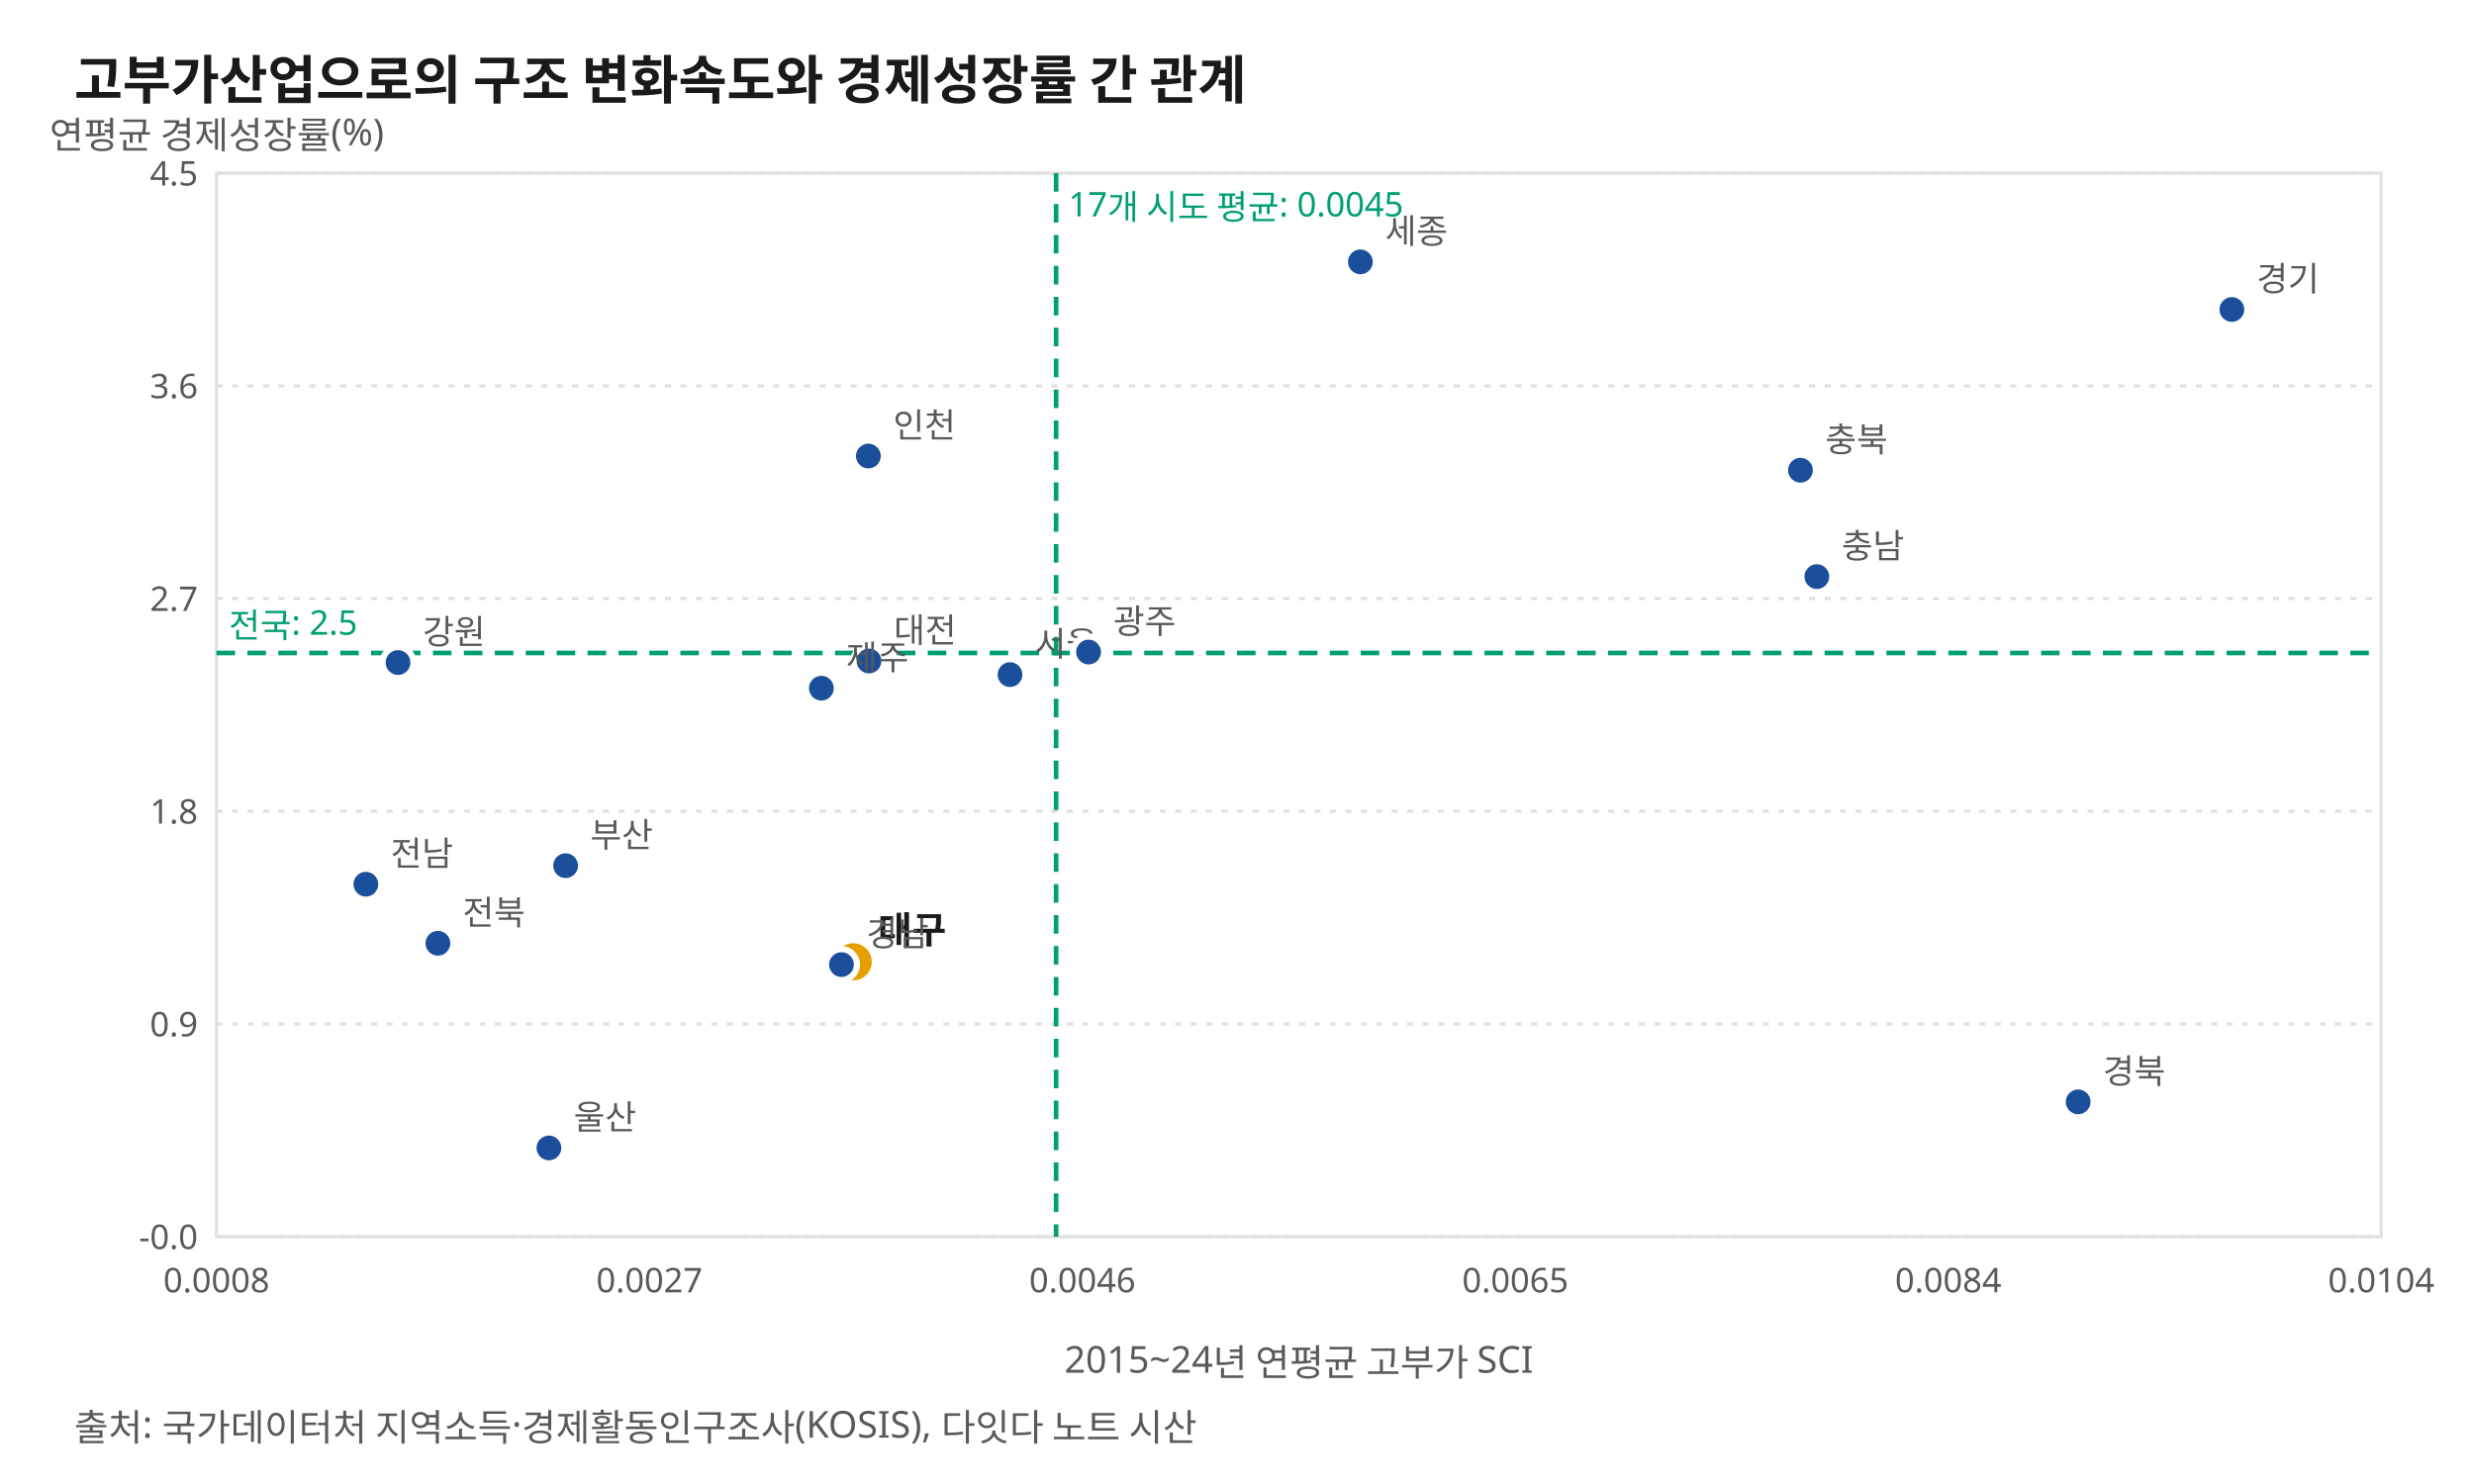
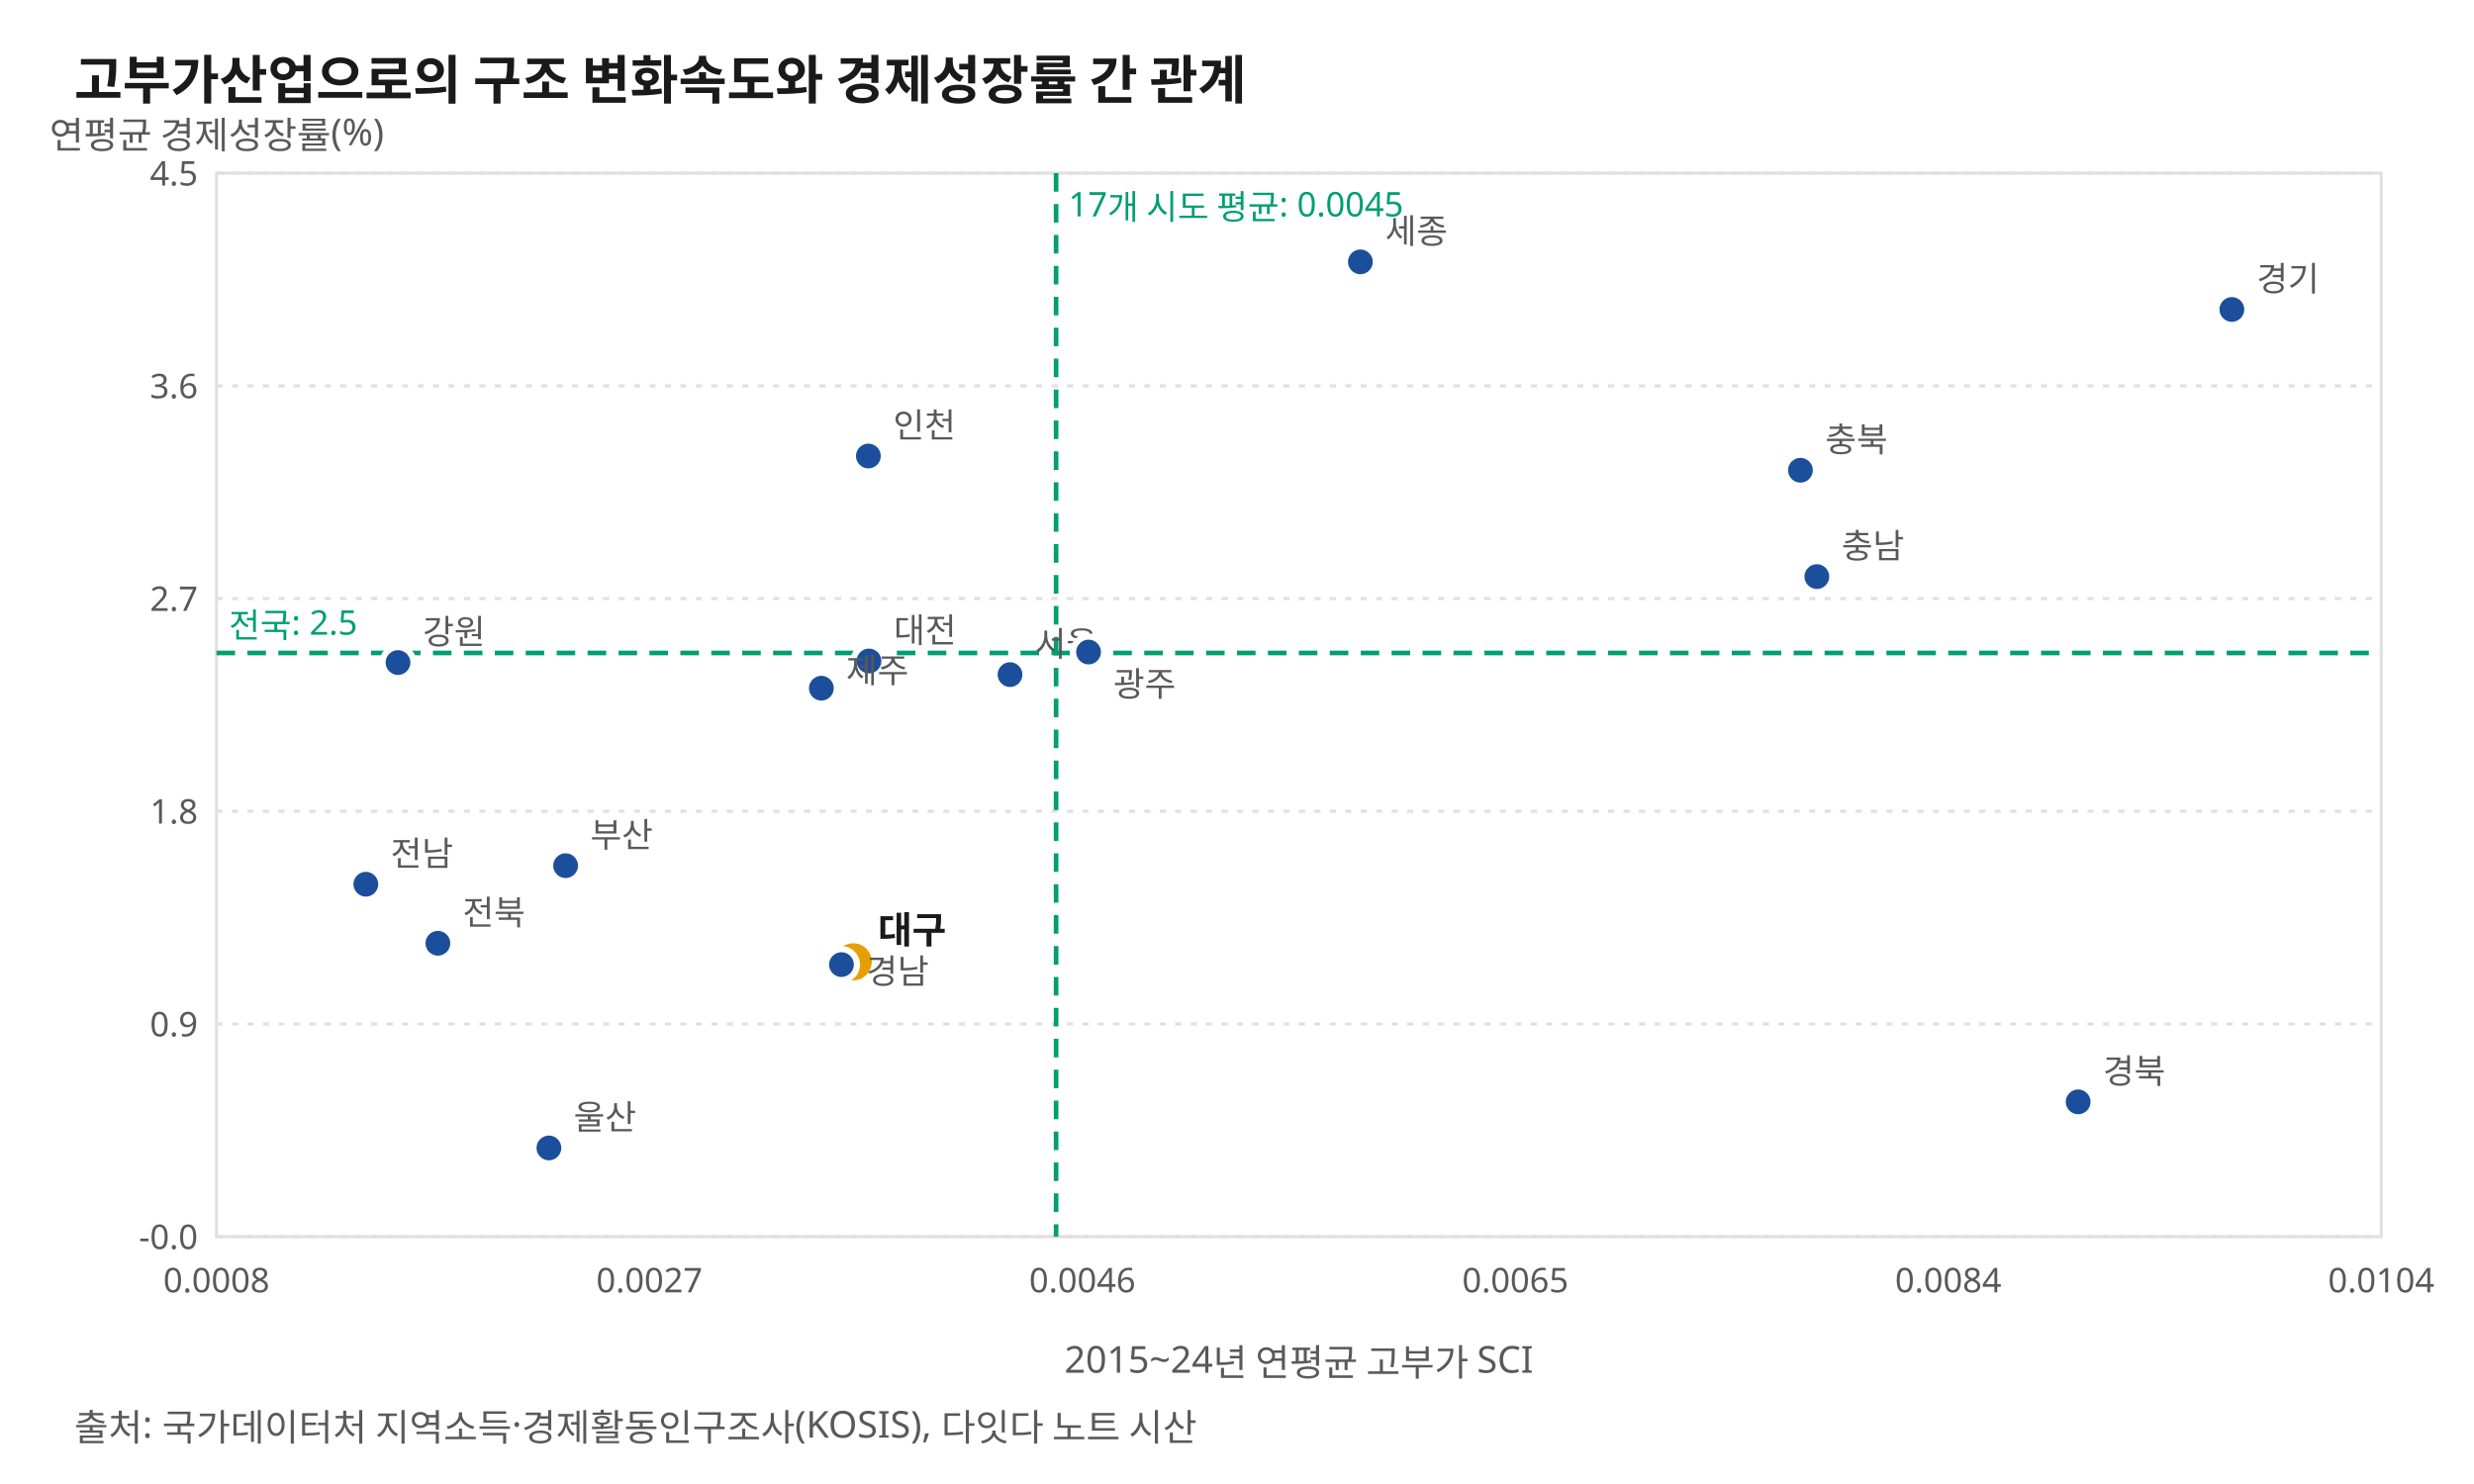
<svg xmlns="http://www.w3.org/2000/svg" width="800" height="480" viewBox="0 0 800 480" role="img" aria-label="고부가산업으로의 구조 변화속도와 경제성장률 간 관계">
  <rect width="800" height="480" fill="#ffffff" />
  <text x="24.0" y="32.0" font-size="17" fill="#1a1a1a" text-anchor="start" font-weight="700" font-family="'Pretendard Variable',Pretendard,'Malgun Gothic','Apple SD Gothic Neo',sans-serif">고부가산업으로의 구조 변화속도와 경제성장률 간 관계</text>
  <rect x="70" y="56" width="700" height="344" fill="none" stroke="#e0e0e0" />
  <text x="70.0" y="418.0" font-size="11" fill="#595959" text-anchor="middle" font-weight="400" font-family="'Pretendard Variable',Pretendard,'Malgun Gothic','Apple SD Gothic Neo',sans-serif">0.0008</text>
  <text x="64.0" y="404.0" font-size="11" fill="#595959" text-anchor="end" font-weight="400" font-family="'Pretendard Variable',Pretendard,'Malgun Gothic','Apple SD Gothic Neo',sans-serif">-0.0</text>
  <line x1="70" y1="400.0" x2="770" y2="400.0" stroke="#e0e0e0" stroke-dasharray="2,3" />
  <text x="210.0" y="418.0" font-size="11" fill="#595959" text-anchor="middle" font-weight="400" font-family="'Pretendard Variable',Pretendard,'Malgun Gothic','Apple SD Gothic Neo',sans-serif">0.0027</text>
  <text x="64.0" y="335.2" font-size="11" fill="#595959" text-anchor="end" font-weight="400" font-family="'Pretendard Variable',Pretendard,'Malgun Gothic','Apple SD Gothic Neo',sans-serif">0.9</text>
  <line x1="70" y1="331.2" x2="770" y2="331.2" stroke="#e0e0e0" stroke-dasharray="2,3" />
  <text x="350.0" y="418.0" font-size="11" fill="#595959" text-anchor="middle" font-weight="400" font-family="'Pretendard Variable',Pretendard,'Malgun Gothic','Apple SD Gothic Neo',sans-serif">0.0046</text>
  <text x="64.0" y="266.4" font-size="11" fill="#595959" text-anchor="end" font-weight="400" font-family="'Pretendard Variable',Pretendard,'Malgun Gothic','Apple SD Gothic Neo',sans-serif">1.8</text>
  <line x1="70" y1="262.4" x2="770" y2="262.4" stroke="#e0e0e0" stroke-dasharray="2,3" />
  <text x="490.0" y="418.0" font-size="11" fill="#595959" text-anchor="middle" font-weight="400" font-family="'Pretendard Variable',Pretendard,'Malgun Gothic','Apple SD Gothic Neo',sans-serif">0.0065</text>
  <text x="64.0" y="197.6" font-size="11" fill="#595959" text-anchor="end" font-weight="400" font-family="'Pretendard Variable',Pretendard,'Malgun Gothic','Apple SD Gothic Neo',sans-serif">2.7</text>
  <line x1="70" y1="193.6" x2="770" y2="193.6" stroke="#e0e0e0" stroke-dasharray="2,3" />
  <text x="630.0" y="418.0" font-size="11" fill="#595959" text-anchor="middle" font-weight="400" font-family="'Pretendard Variable',Pretendard,'Malgun Gothic','Apple SD Gothic Neo',sans-serif">0.0084</text>
  <text x="64.0" y="128.8" font-size="11" fill="#595959" text-anchor="end" font-weight="400" font-family="'Pretendard Variable',Pretendard,'Malgun Gothic','Apple SD Gothic Neo',sans-serif">3.6</text>
  <line x1="70" y1="124.8" x2="770" y2="124.8" stroke="#e0e0e0" stroke-dasharray="2,3" />
  <text x="770.0" y="418.0" font-size="11" fill="#595959" text-anchor="middle" font-weight="400" font-family="'Pretendard Variable',Pretendard,'Malgun Gothic','Apple SD Gothic Neo',sans-serif">0.0104</text>
  <text x="64.0" y="60.0" font-size="11" fill="#595959" text-anchor="end" font-weight="400" font-family="'Pretendard Variable',Pretendard,'Malgun Gothic','Apple SD Gothic Neo',sans-serif">4.5</text>
  <line x1="70" y1="56.0" x2="770" y2="56.0" stroke="#e0e0e0" stroke-dasharray="2,3" />
  <line x1="341.5" y1="56" x2="341.5" y2="400" stroke="#009E73" stroke-width="1.5" stroke-dasharray="6,4" />
  <text x="345.5" y="70.0" font-size="11" fill="#009E73" text-anchor="start" font-weight="400" font-family="'Pretendard Variable',Pretendard,'Malgun Gothic','Apple SD Gothic Neo',sans-serif">17개 시도 평균: 0.0045</text>
  <line x1="70" y1="211.2" x2="770" y2="211.2" stroke="#009E73" stroke-width="1.5" stroke-dasharray="6,4" />
  <text x="74.0" y="206.2" font-size="11" fill="#009E73" text-anchor="start" font-weight="400" font-family="'Pretendard Variable',Pretendard,'Malgun Gothic','Apple SD Gothic Neo',sans-serif">전국: 2.5</text>
  <circle cx="326.6" cy="218.2" r="5" fill="#1B4F9B" stroke="#ffffff" stroke-width="2" />
  <text x="334.6" y="212.2" font-size="11" fill="#595959" text-anchor="start" font-weight="400" font-family="'Pretendard Variable',Pretendard,'Malgun Gothic','Apple SD Gothic Neo',sans-serif">서울</text>
  <circle cx="182.9" cy="280.0" r="5" fill="#1B4F9B" stroke="#ffffff" stroke-width="2" />
  <text x="190.9" y="274.0" font-size="11" fill="#595959" text-anchor="start" font-weight="400" font-family="'Pretendard Variable',Pretendard,'Malgun Gothic','Apple SD Gothic Neo',sans-serif">부산</text>
  <circle cx="275.9" cy="311.1" r="7" fill="#E69F00" stroke="#ffffff" stroke-width="2" />
  <text x="283.9" y="305.1" font-size="12" fill="#1a1a1a" text-anchor="start" font-weight="700" font-family="'Pretendard Variable',Pretendard,'Malgun Gothic','Apple SD Gothic Neo',sans-serif">대구</text>
  <circle cx="280.8" cy="147.5" r="5" fill="#1B4F9B" stroke="#ffffff" stroke-width="2" />
  <text x="288.8" y="141.5" font-size="11" fill="#595959" text-anchor="start" font-weight="400" font-family="'Pretendard Variable',Pretendard,'Malgun Gothic','Apple SD Gothic Neo',sans-serif">인천</text>
  <circle cx="352.0" cy="210.9" r="5" fill="#1B4F9B" stroke="#ffffff" stroke-width="2" />
-   <text x="360.0" y="204.9" font-size="11" fill="#595959" text-anchor="start" font-weight="400" font-family="'Pretendard Variable',Pretendard,'Malgun Gothic','Apple SD Gothic Neo',sans-serif">광주</text>
+   <text x="360.0" y="225.2" font-size="11" fill="#595959" text-anchor="start" font-weight="400" font-family="'Pretendard Variable',Pretendard,'Malgun Gothic','Apple SD Gothic Neo',sans-serif">광주</text>
  <circle cx="281.0" cy="213.8" r="5" fill="#1B4F9B" stroke="#ffffff" stroke-width="2" />
  <text x="289.0" y="207.8" font-size="11" fill="#595959" text-anchor="start" font-weight="400" font-family="'Pretendard Variable',Pretendard,'Malgun Gothic','Apple SD Gothic Neo',sans-serif">대전</text>
  <circle cx="177.5" cy="371.3" r="5" fill="#1B4F9B" stroke="#ffffff" stroke-width="2" />
  <text x="185.5" y="365.3" font-size="11" fill="#595959" text-anchor="start" font-weight="400" font-family="'Pretendard Variable',Pretendard,'Malgun Gothic','Apple SD Gothic Neo',sans-serif">울산</text>
  <circle cx="439.9" cy="84.7" r="5" fill="#1B4F9B" stroke="#ffffff" stroke-width="2" />
  <text x="447.9" y="78.7" font-size="11" fill="#595959" text-anchor="start" font-weight="400" font-family="'Pretendard Variable',Pretendard,'Malgun Gothic','Apple SD Gothic Neo',sans-serif">세종</text>
  <circle cx="721.7" cy="100.1" r="5" fill="#1B4F9B" stroke="#ffffff" stroke-width="2" />
  <text x="729.7" y="94.1" font-size="11" fill="#595959" text-anchor="start" font-weight="400" font-family="'Pretendard Variable',Pretendard,'Malgun Gothic','Apple SD Gothic Neo',sans-serif">경기</text>
  <circle cx="128.7" cy="214.3" r="5" fill="#1B4F9B" stroke="#ffffff" stroke-width="2" />
  <text x="136.7" y="208.3" font-size="11" fill="#595959" text-anchor="start" font-weight="400" font-family="'Pretendard Variable',Pretendard,'Malgun Gothic','Apple SD Gothic Neo',sans-serif">강원</text>
  <circle cx="582.2" cy="152.1" r="5" fill="#1B4F9B" stroke="#ffffff" stroke-width="2" />
  <text x="590.2" y="146.1" font-size="11" fill="#595959" text-anchor="start" font-weight="400" font-family="'Pretendard Variable',Pretendard,'Malgun Gothic','Apple SD Gothic Neo',sans-serif">충북</text>
  <circle cx="587.5" cy="186.5" r="5" fill="#1B4F9B" stroke="#ffffff" stroke-width="2" />
  <text x="595.5" y="180.5" font-size="11" fill="#595959" text-anchor="start" font-weight="400" font-family="'Pretendard Variable',Pretendard,'Malgun Gothic','Apple SD Gothic Neo',sans-serif">충남</text>
  <circle cx="141.6" cy="305.1" r="5" fill="#1B4F9B" stroke="#ffffff" stroke-width="2" />
  <text x="149.6" y="299.1" font-size="11" fill="#595959" text-anchor="start" font-weight="400" font-family="'Pretendard Variable',Pretendard,'Malgun Gothic','Apple SD Gothic Neo',sans-serif">전북</text>
  <circle cx="118.3" cy="286.0" r="5" fill="#1B4F9B" stroke="#ffffff" stroke-width="2" />
  <text x="126.3" y="280.0" font-size="11" fill="#595959" text-anchor="start" font-weight="400" font-family="'Pretendard Variable',Pretendard,'Malgun Gothic','Apple SD Gothic Neo',sans-serif">전남</text>
  <circle cx="672.0" cy="356.4" r="5" fill="#1B4F9B" stroke="#ffffff" stroke-width="2" />
  <text x="680.0" y="350.4" font-size="11" fill="#595959" text-anchor="start" font-weight="400" font-family="'Pretendard Variable',Pretendard,'Malgun Gothic','Apple SD Gothic Neo',sans-serif">경북</text>
  <circle cx="272.1" cy="312.0" r="5" fill="#1B4F9B" stroke="#ffffff" stroke-width="2" />
-   <text x="280.1" y="306.0" font-size="11" fill="#595959" text-anchor="start" font-weight="400" font-family="'Pretendard Variable',Pretendard,'Malgun Gothic','Apple SD Gothic Neo',sans-serif">경남</text>
+   <text x="280.1" y="318.1" font-size="11" fill="#595959" text-anchor="start" font-weight="400" font-family="'Pretendard Variable',Pretendard,'Malgun Gothic','Apple SD Gothic Neo',sans-serif">경남</text>
  <circle cx="265.6" cy="222.6" r="5" fill="#1B4F9B" stroke="#ffffff" stroke-width="2" />
-   <text x="273.6" y="216.6" font-size="11" fill="#595959" text-anchor="start" font-weight="400" font-family="'Pretendard Variable',Pretendard,'Malgun Gothic','Apple SD Gothic Neo',sans-serif">제주</text>
+   <text x="273.6" y="220.8" font-size="11" fill="#595959" text-anchor="start" font-weight="400" font-family="'Pretendard Variable',Pretendard,'Malgun Gothic','Apple SD Gothic Neo',sans-serif">제주</text>
  <text x="420.0" y="444.0" font-size="12" fill="#595959" text-anchor="middle" font-weight="400" font-family="'Pretendard Variable',Pretendard,'Malgun Gothic','Apple SD Gothic Neo',sans-serif">2015~24년 연평균 고부가 SCI</text>
  <text x="16.0" y="48.0" font-size="12" fill="#595959" text-anchor="start" font-weight="400" font-family="'Pretendard Variable',Pretendard,'Malgun Gothic','Apple SD Gothic Neo',sans-serif">연평균 경제성장률(%)</text>
  <text x="24.0" y="466.0" font-size="12" fill="#595959" text-anchor="start" font-weight="400" font-family="'Pretendard Variable',Pretendard,'Malgun Gothic','Apple SD Gothic Neo',sans-serif">출처: 국가데이터처 지역소득·경제활동인구조사(KOSIS), 다잇다 노트 시산</text>
</svg>
